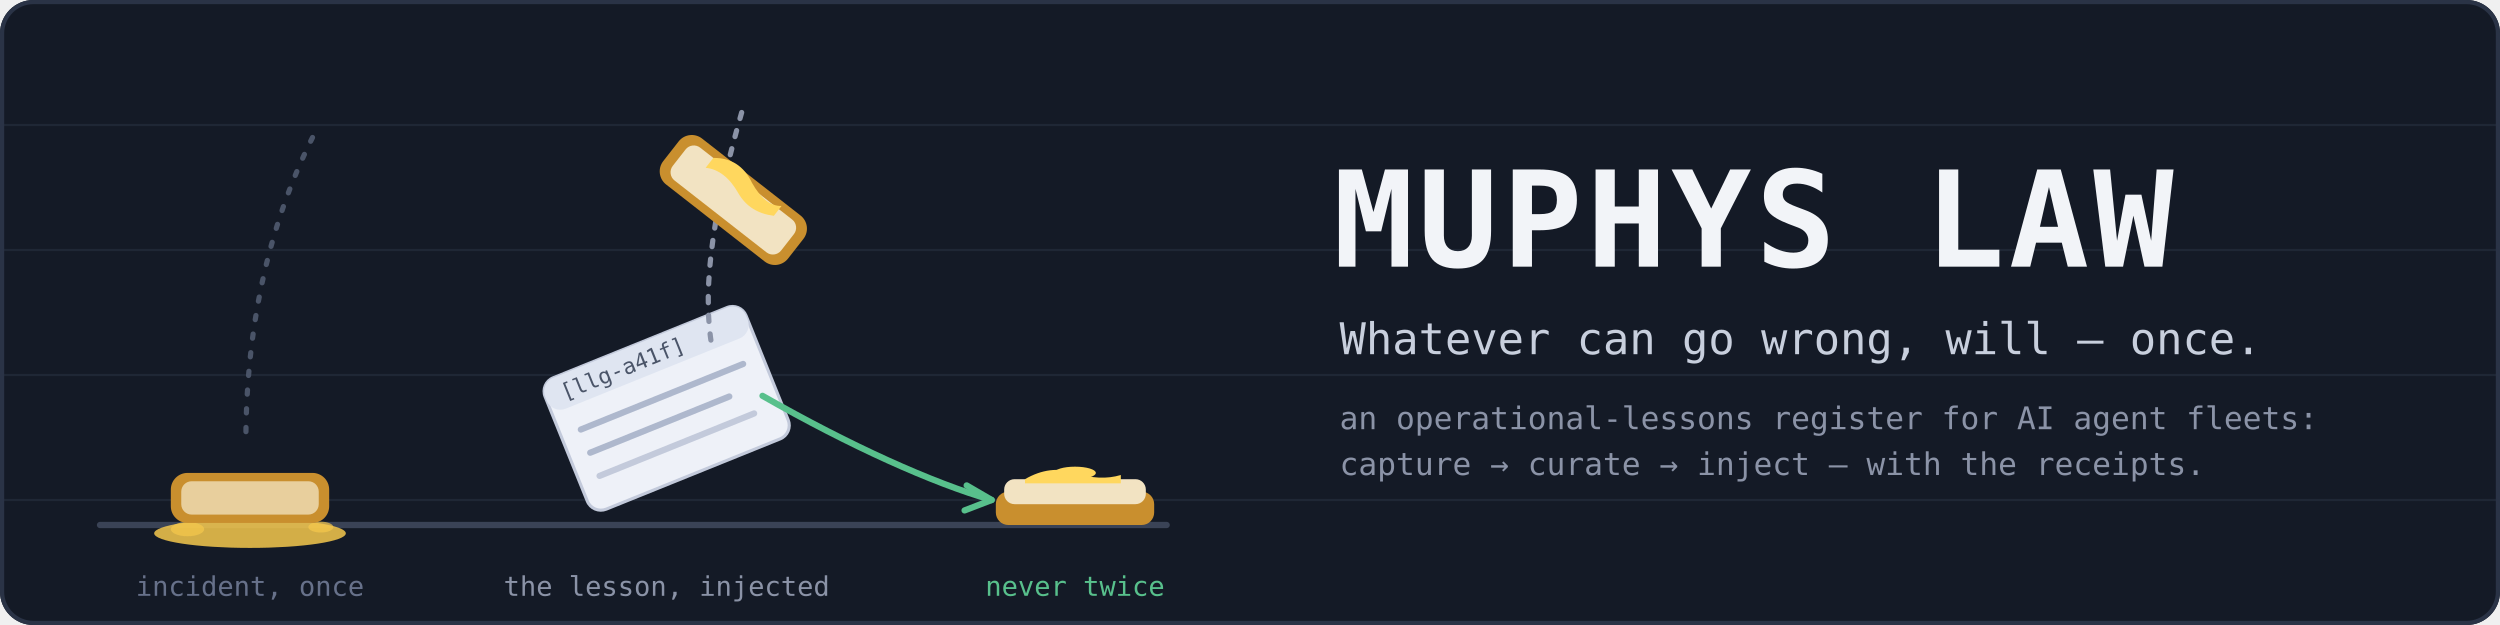
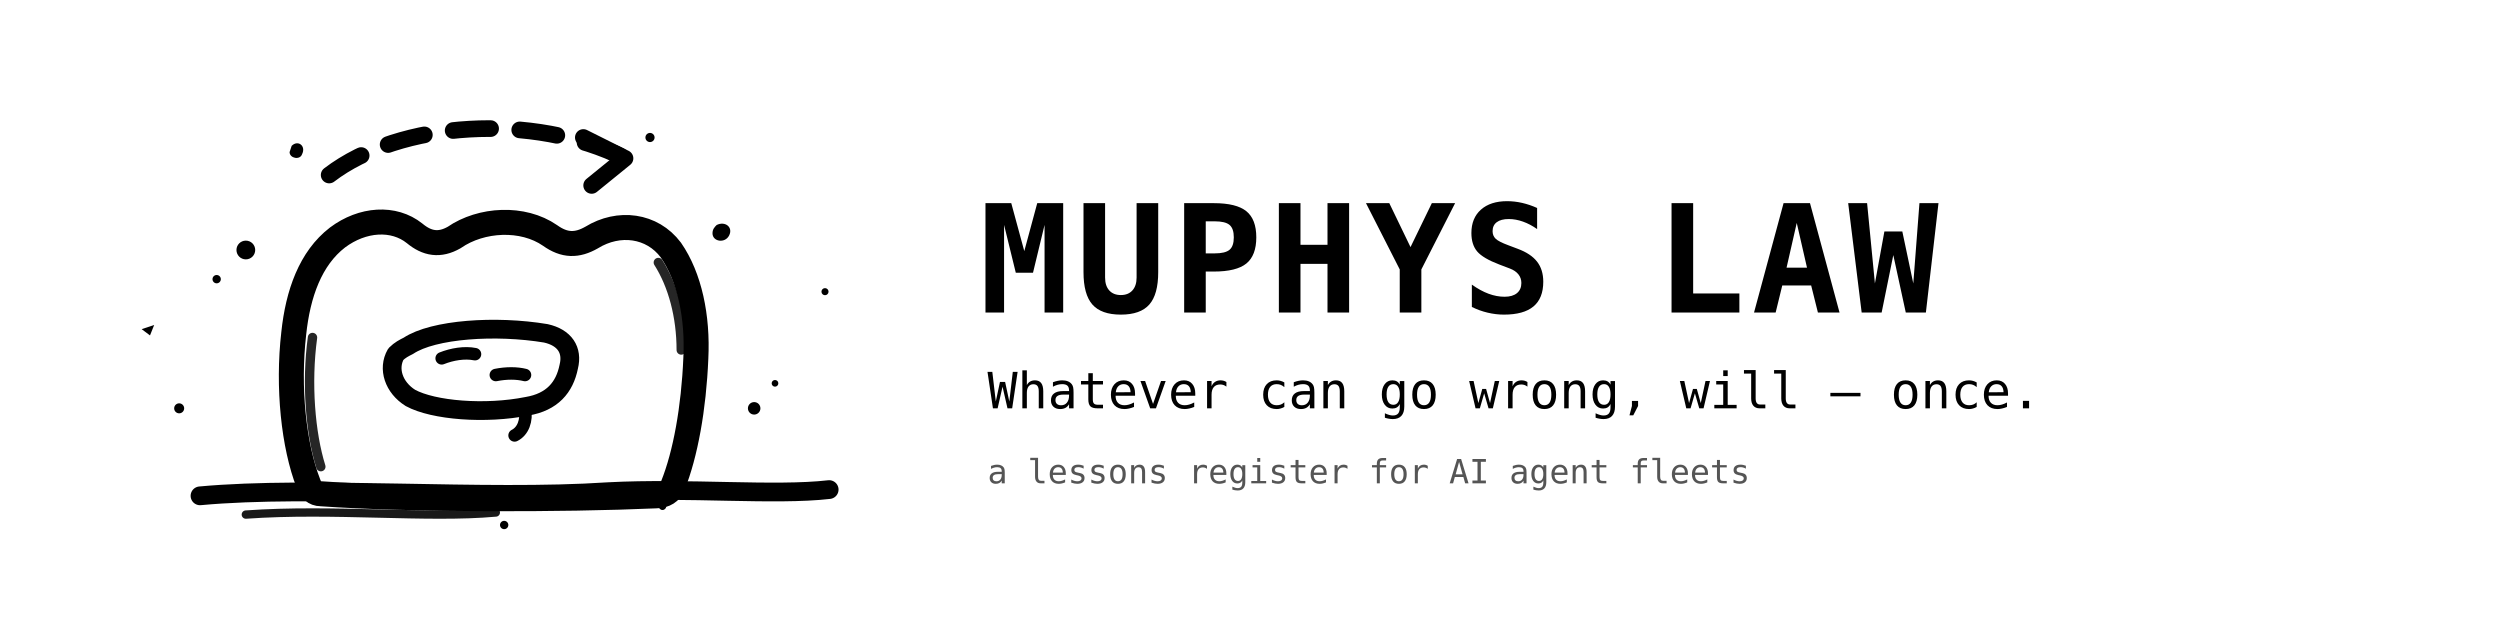
- <svg xmlns="http://www.w3.org/2000/svg" viewBox="0 0 1200 300" role="img" aria-label="Muphys Law — whatever can go wrong, will — once. A falling slice of toast is flipped butter-side-up by a lesson card from the register.">
-   <defs>
-     <clipPath id="frame">
-       <rect width="1200" height="300" rx="16" />
-     </clipPath>
-   </defs>
-   <g clip-path="url(#frame)">
-     <rect width="1200" height="300" fill="#141a26" />
-     <rect width="1200" height="300" fill="none" />
-     <g stroke="#1f2735" stroke-width="1">
-       <line x1="0" y1="60" x2="1200" y2="60" />
-       <line x1="0" y1="120" x2="1200" y2="120" />
-       <line x1="0" y1="180" x2="1200" y2="180" />
-       <line x1="0" y1="240" x2="1200" y2="240" />
-     </g>
-     <line x1="48" y1="252" x2="560" y2="252" stroke="#3a4356" stroke-width="3" stroke-linecap="round" />
-     <g transform="translate(120,252)">
-       <ellipse cx="0" cy="4" rx="46" ry="7" fill="#f5c84c" opacity="0.85" />
-       <ellipse cx="-30" cy="2" rx="8" ry="3.4" fill="#f5c84c" opacity="0.7" />
-       <ellipse cx="34" cy="1" rx="6" ry="2.6" fill="#f5c84c" opacity="0.7" />
-       <g transform="translate(0,-13)">
-         <rect x="-38" y="-12" width="76" height="24" rx="8" fill="#c98f2e" />
-         <rect x="-33" y="-8" width="66" height="16" rx="5" fill="#e8cf9d" />
-       </g>
-       <text x="0" y="34" text-anchor="middle" font-family="ui-monospace, SFMono-Regular, Menlo, Consolas, monospace" font-size="13" fill="#67718a">incident, once</text>
-     </g>
-     <path d="M 150 66 C 128 110, 118 160, 118 212" fill="none" stroke="#4a5468" stroke-width="2.5" stroke-dasharray="2 7" stroke-linecap="round" />
-     <g transform="translate(320,196) rotate(-22)">
-       <rect x="-52" y="-34" width="104" height="68" rx="7" fill="#eef1f8" stroke="#c3cadb" stroke-width="1.5" />
-       <rect x="-52" y="-34" width="104" height="16" rx="7" fill="#dfe5f1" />
-       <text x="-44" y="-22" font-family="ui-monospace, SFMono-Regular, Menlo, Consolas, monospace" font-size="10.5" fill="#4a5468">[llg-a41f]</text>
-       <line x1="-42" y1="-6" x2="42" y2="-6" stroke="#aeb8cd" stroke-width="3" stroke-linecap="round" />
-       <line x1="-42" y1="6" x2="30" y2="6" stroke="#aeb8cd" stroke-width="3" stroke-linecap="round" />
-       <line x1="-42" y1="18" x2="38" y2="18" stroke="#c3cadb" stroke-width="3" stroke-linecap="round" />
-     </g>
-     <text x="320" y="286" text-anchor="middle" font-family="ui-monospace, SFMono-Regular, Menlo, Consolas, monospace" font-size="13" fill="#8b93a7">the lesson, injected</text>
-     <path d="M 356 54 C 344 96, 336 136, 342 168" fill="none" stroke="#8b93a7" stroke-width="2.5" stroke-dasharray="3 6" stroke-linecap="round" />
-     <path d="M 366 190 C 408 214, 448 232, 476 240" fill="none" stroke="#58c08c" stroke-width="3" stroke-dasharray="1 0" stroke-linecap="round" />
-     <path d="M 476 240 l -12 -7 M 476 240 l -13 5" stroke="#58c08c" stroke-width="3" fill="none" stroke-linecap="round" />
-     <g transform="translate(352,96) rotate(38)">
-       <rect x="-38" y="-14" width="76" height="28" rx="8" fill="#c98f2e" />
-       <rect x="-33" y="-10" width="66" height="20" rx="5" fill="#f2e3c2" />
-       <path d="M -20 -10 q 10 -8 22 -2 q 12 5 18 0 l 0 6 q -10 6 -20 2 q -12 -5 -20 0 z" fill="#ffd75e" />
-     </g>
-     <g transform="translate(516,238)">
-       <rect x="-38" y="-2" width="76" height="16" rx="6" fill="#c98f2e" />
-       <rect x="-34" y="-8" width="68" height="12" rx="5" fill="#f2e3c2" />
-       <path d="M -24 -8 q 12 -7 24 -3 q 12 4 22 1 l 0 4 l -46 0 z" fill="#ffd75e" />
-       <ellipse cx="0" cy="-11" rx="10" ry="3" fill="#ffd75e" />
-     </g>
-     <text x="516" y="286" text-anchor="middle" font-family="ui-monospace, SFMono-Regular, Menlo, Consolas, monospace" font-size="13" fill="#58c08c">never twice</text>
-     <g font-family="ui-monospace, SFMono-Regular, Menlo, Consolas, monospace">
-       <text x="640" y="128" font-size="64" font-weight="700" fill="#f2f4f8" letter-spacing="2">MUPHYS LAW</text>
-       <text x="643" y="170" font-size="21" fill="#c8cfdd">Whatever can go wrong, will — once.</text>
-       <text x="643" y="206" font-size="15" fill="#8b93a7">an operational-lessons register for AI agent fleets:</text>
-       <text x="643" y="228" font-size="15" fill="#8b93a7">capture → curate → inject — with the receipts.</text>
-     </g>
-     <rect x="1" y="1" width="1198" height="298" rx="15" fill="none" stroke="#2a3346" stroke-width="2" />
+ <svg xmlns="http://www.w3.org/2000/svg" viewBox="0 0 1200 300" role="img" aria-label="Muphys Law — a hand-drawn slice of toast, landed butter-side up. Whatever can go wrong, will — once.">
+   <rect width="1200" height="300" fill="#ffffff" />
+   <g stroke="#000000" fill="none" stroke-linecap="round" stroke-linejoin="round">
+     <path d="M 96 238 C 150 233, 232 240, 292 236 C 330 234, 372 238, 398 235" stroke-width="9" />
+     <path d="M 118 247 C 160 244, 205 249, 238 246" stroke-width="4" opacity="0.9" />
+     <path d="M 148 232              C 141 214, 138 186, 141 160              C 143 141, 149 124, 162 114              C 174 105, 189 104, 199 112              C 205 117, 211 118, 218 114              C 231 105, 251 104, 264 113              C 271 118, 277 118, 284 114              C 297 106, 313 108, 322 120              C 331 133, 335 152, 334 172              C 333 196, 329 218, 323 233              C 322 236, 319 238, 315 238              C 270 240, 196 240, 154 237              C 151 237, 149 235, 148 232 Z" stroke-width="12" />
+     <path d="M 154 224 C 149 208, 147 184, 150 162" stroke-width="4.5" opacity="0.85" />
+     <path d="M 316 126 C 323 137, 327 152, 327 168" stroke-width="4.5" opacity="0.85" />
+     <path d="M 196 166              C 208 158, 238 156, 262 160              C 271 162, 275 168, 273 176              C 271 186, 265 193, 253 195              C 233 199, 208 197, 197 191              C 189 186, 186 177, 190 170              C 192 168, 194 167, 196 166 Z" stroke-width="9" />
+     <path d="M 252 196 C 253 202, 251 207, 247 209" stroke-width="6" />
+     <path d="M 212 172 C 217 170, 223 169, 228 170" stroke-width="6" />
+     <path d="M 238 180 C 243 179, 248 179, 252 180" stroke-width="6" />
+     <path d="M 158 84 C 192 58, 256 54, 300 76" stroke-width="8" stroke-dasharray="18 14" />
+     <path d="M 300 76 l -20 -10 M 300 76 l -16 13" stroke-width="8" />
+   </g>
+   <g fill="#000000">
+     <circle cx="118" cy="120" r="4.5" />
+     <circle cx="104" cy="134" r="2" />
+     <path d="M 344 108 c 4 -2, 8 1, 6 5 c -2 4, -8 3, -8 -1 c 0 -2, 1 -3, 2 -4 Z" />
+     <circle cx="362" cy="196" r="3" />
+     <circle cx="372" cy="184" r="1.6" />
+     <circle cx="86" cy="196" r="2.4" />
+     <path d="M 140 70 c 3 -3, 7 0, 5 4 c -1 3, -6 2, -6 -1 Z" />
+     <circle cx="312" cy="66" r="2.2" />
+     <circle cx="242" cy="252" r="2" />
+     <circle cx="318" cy="243" r="1.8" />
+     <path d="M 68 158 l 6 -2 l -2 5 Z" />
+     <circle cx="396" cy="140" r="1.7" />
+   </g>
+   <g font-family="ui-monospace, SFMono-Regular, Menlo, Consolas, monospace" fill="#000000">
+     <text x="470" y="150" font-size="72" font-weight="700" letter-spacing="3">MUPHYS LAW</text>
+     <text x="474" y="196" font-size="24" fill="#000000">Whatever can go wrong, will — once.</text>
+     <text x="474" y="232" font-size="16" fill="#555555">a lessons register for AI agent fleets</text>
  </g>
</svg>
